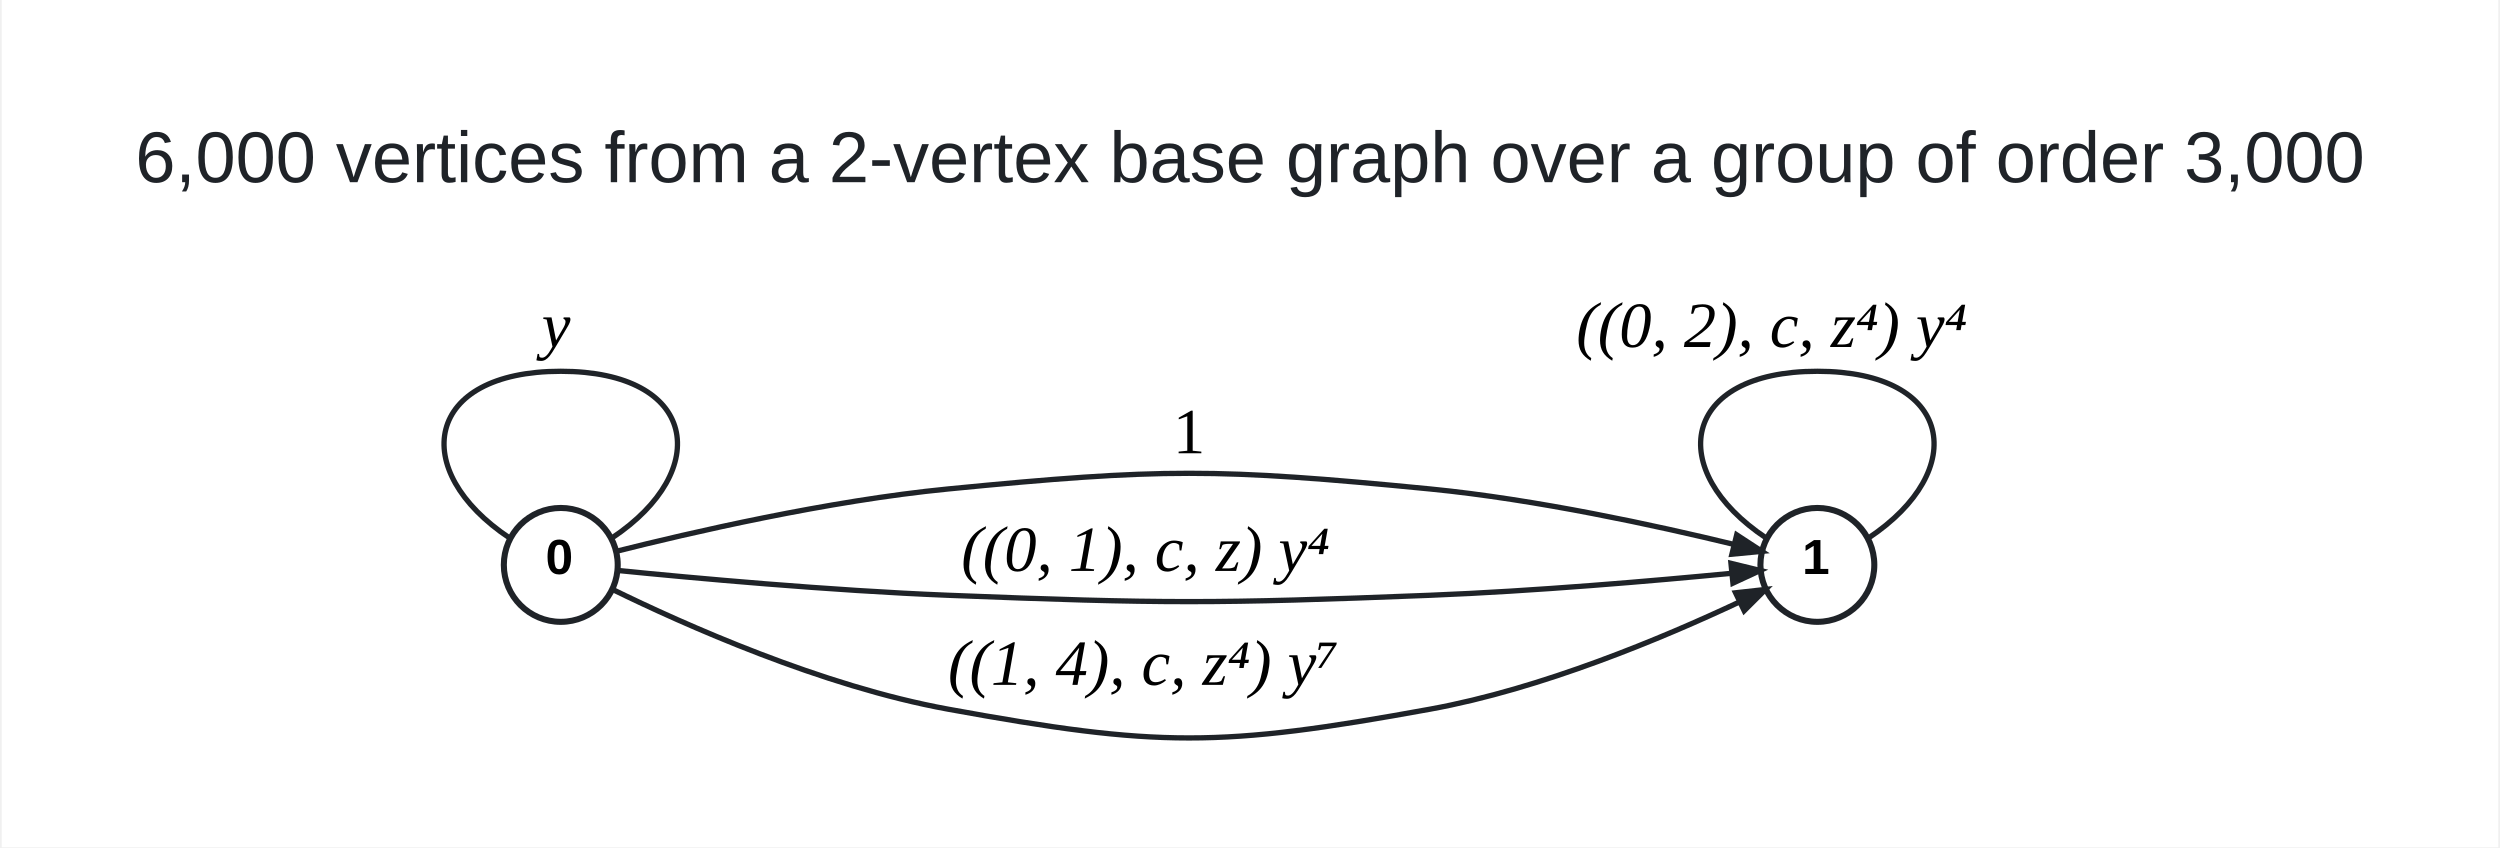
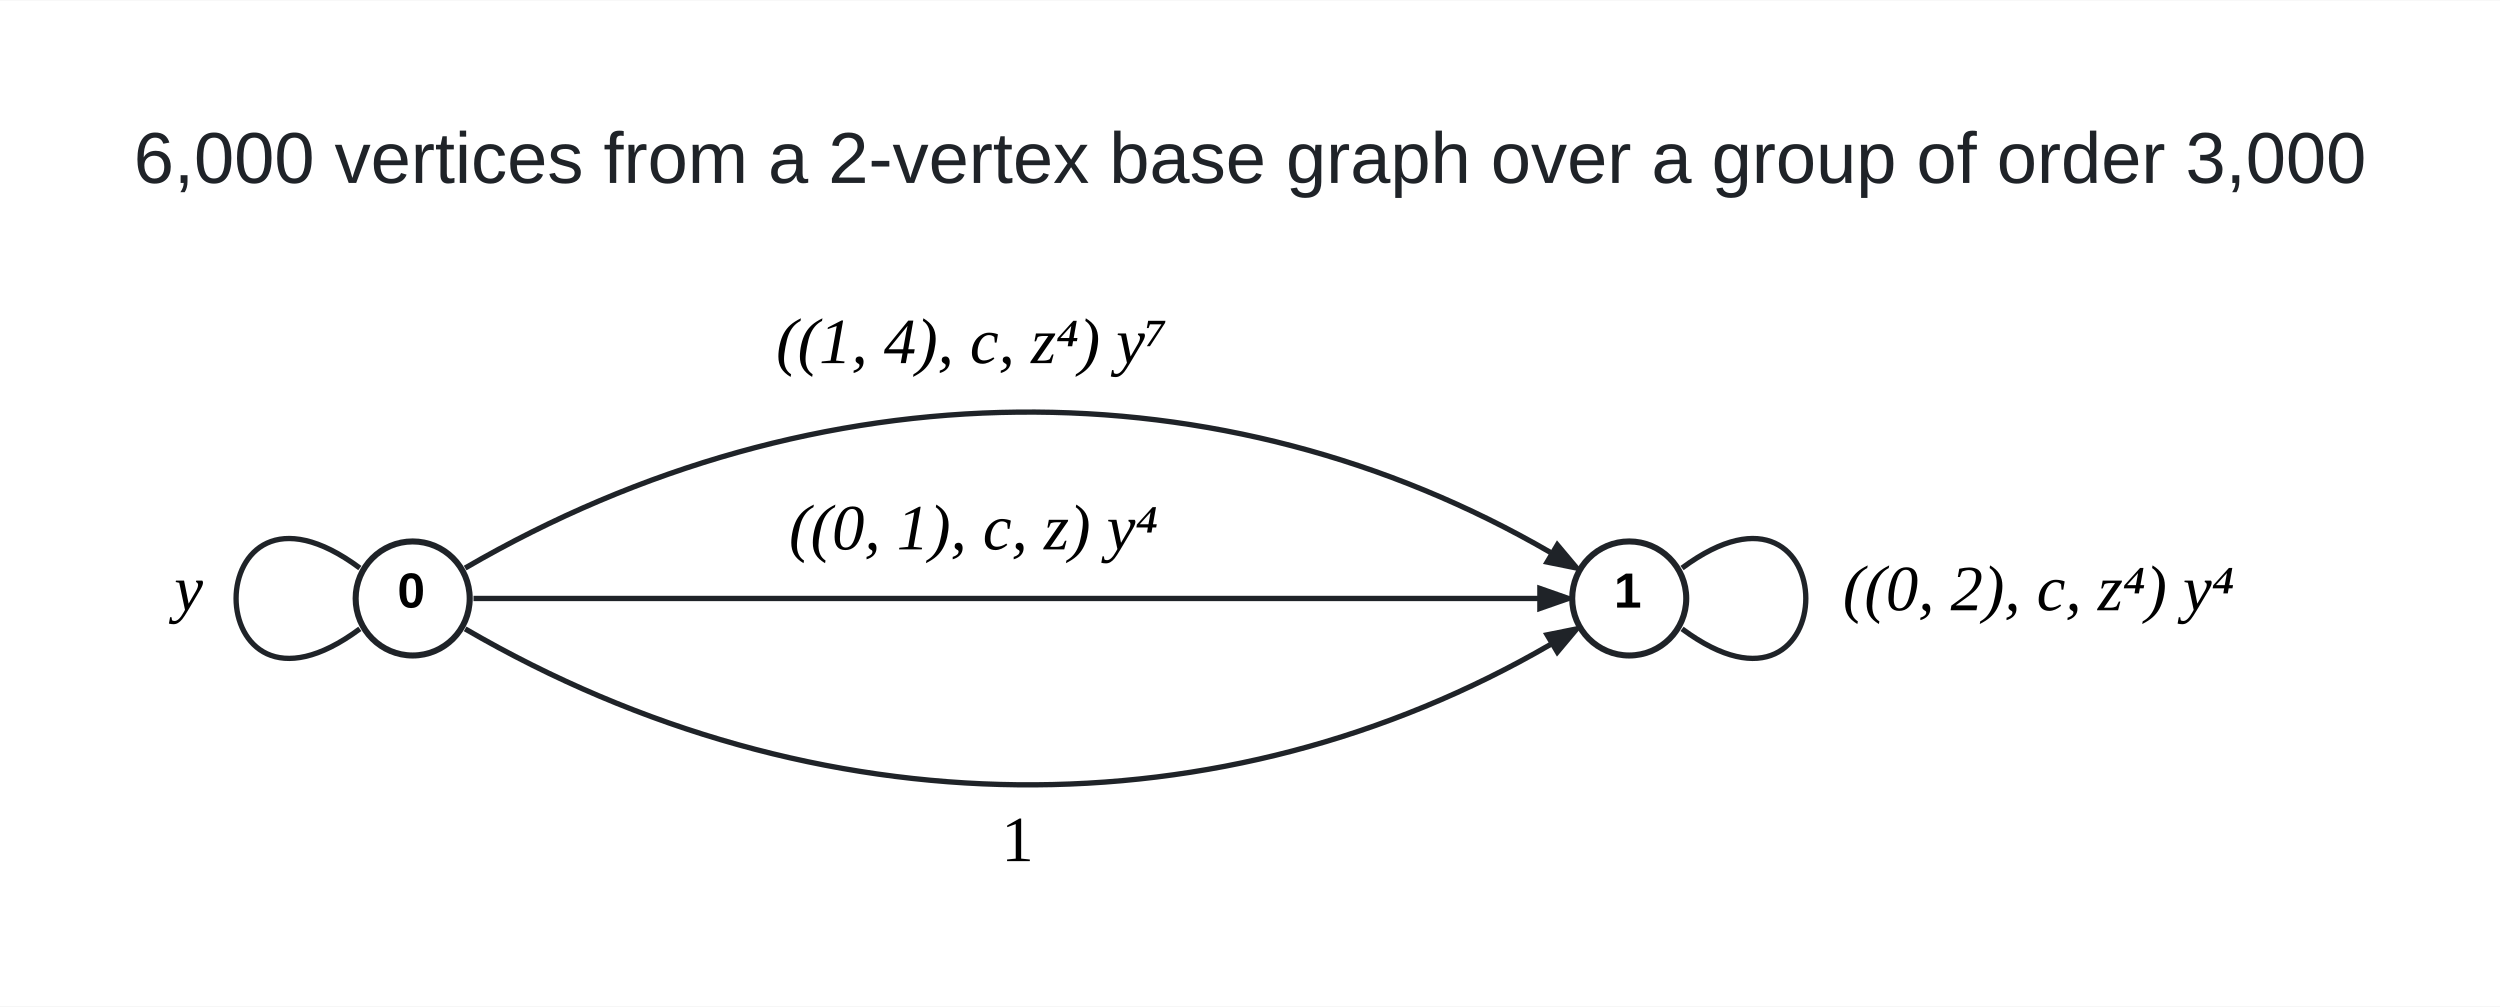
- <svg xmlns="http://www.w3.org/2000/svg" width="658pt" height="223pt" viewBox="0.00 0.00 657.60 223.18">
-   <g id="graph0" class="graph" transform="scale(1 1) rotate(0) translate(28.8 194.38)">
-     <polygon fill="white" stroke="transparent" points="-28.8,28.8 -28.8,-194.38 628.8,-194.38 628.8,28.8 -28.8,28.8" />
-     <text text-anchor="middle" x="300" y="-146.38" font-family="Arial" font-size="19.00" fill="#1f2328">6,000 vertices from a 2-vertex base graph over a group of order 3,000</text>
-     <text text-anchor="middle" x="300" y="-125.38" font-family="Arial" font-size="19.00" fill="#1f2328"> </text>
-     <g id="node1" class="node">
-       <ellipse fill="none" stroke="#1f2328" stroke-width="1.6" cx="118.45" cy="-45.58" rx="15" ry="15" />
-       <text text-anchor="start" x="114.45" y="-43.18" font-family="Arial" font-weight="bold" font-size="13.00">0</text>
+ <svg xmlns="http://www.w3.org/2000/svg" width="658pt" height="265pt" viewBox="0.00 0.00 657.60 264.60">
+   <g id="graph0" class="graph" transform="scale(1 1) rotate(0) translate(37.85 235.8)">
+     <polygon fill="white" stroke="transparent" points="-37.85,28.8 -37.85,-235.8 619.75,-235.8 619.75,28.8 -37.85,28.8" />
+     <text text-anchor="middle" x="290.95" y="-187.8" font-family="Arial" font-size="19.00" fill="#1f2328">6,000 vertices from a 2-vertex base graph over a group of order 3,000</text>
+     <text text-anchor="middle" x="290.95" y="-166.8" font-family="Arial" font-size="19.00" fill="#1f2328"> </text>
+     <g id="edge1" class="edge">
+       <path fill="none" stroke="#1f2328" stroke-width="1.4" d="M84.5,-70.5C177.4,-16.5 284,-16.5 370,-66.4" />
+       <polygon fill="#1f2328" stroke="#1f2328" stroke-width="1.4" points="369.11,-68.93 376.9,-70.5 371.79,-64.41 369.11,-68.93" />
+     </g>
+     <g id="edge2" class="edge">
+       <path fill="none" stroke="#1f2328" stroke-width="1.4" d="M86.7,-78.5C177.4,-78.5 284,-78.5 366.7,-78.5" />
+       <polygon fill="#1f2328" stroke="#1f2328" stroke-width="1.4" points="367.2,-81.13 374.7,-78.5 367.2,-75.88 367.2,-81.13" />
+     </g>
+     <g id="edge3" class="edge">
+       <path fill="none" stroke="#1f2328" stroke-width="1.4" d="M84.5,-86.5C177.4,-140.5 284,-140.5 370,-90.6" />
+       <polygon fill="#1f2328" stroke="#1f2328" stroke-width="1.4" points="371.79,-92.59 376.9,-86.5 369.11,-88.07 371.79,-92.59" />
    </g>
    <g id="edge4" class="edge">
-       <path fill="none" stroke="#1f2328" stroke-width="1.4" d="M104.99,-52.65C78.09,-70.54 82.57,-96.58 118.45,-96.58 154.32,-96.58 158.8,-70.54 131.9,-52.65" />
-       <text text-anchor="start" x="113.45" y="-102.98" font-family="Times New Roman" font-style="italic" font-size="17.00">y</text>
+       <path fill="none" stroke="#1f2328" stroke-width="1.4" d="M56.8,-70.5C13.4,-38.3 13.4,-118.7 56.8,-86.5" />
+     </g>
+     <g id="edge5" class="edge">
+       <path fill="none" stroke="#1f2328" stroke-width="1.4" d="M404.6,-86.5C448,-118.7 448,-38.3 404.6,-70.5" />
+     </g>
+     <g id="node1" class="node">
+       <ellipse fill="white" stroke="#1f2328" stroke-width="1.6" cx="70.7" cy="-78.5" rx="15" ry="15" />
+       <text text-anchor="start" x="66.7" y="-76.1" font-family="Arial" font-weight="bold" font-size="13.00">0</text>
    </g>
    <g id="node2" class="node">
-       <ellipse fill="none" stroke="#1f2328" stroke-width="1.6" cx="449.45" cy="-45.58" rx="15" ry="15" />
-       <text text-anchor="start" x="445.45" y="-43.18" font-family="Arial" font-weight="bold" font-size="13.00">1</text>
+       <ellipse fill="white" stroke="#1f2328" stroke-width="1.6" cx="390.7" cy="-78.5" rx="15" ry="15" />
+       <text text-anchor="start" x="386.7" y="-76.1" font-family="Arial" font-weight="bold" font-size="13.00">1</text>
    </g>
-     <g id="edge1" class="edge">
-       <path fill="none" stroke="#1f2328" stroke-width="1.4" d="M133.04,-49.15C152.32,-54.01 188.78,-62.47 220.45,-65.58 276.62,-71.08 291.27,-71.08 347.45,-65.58 375.4,-62.83 407.09,-55.92 427.4,-50.99" />
-       <polygon fill="#1f2328" stroke="#1f2328" stroke-width="1.4" points="428.2,-53.5 434.85,-49.15 426.94,-48.4 428.2,-53.5" />
-       <text text-anchor="middle" x="283.95" y="-74.98" font-family="Times New Roman" font-size="17.00">1</text>
+     <g id="node3" class="node">
+       <text text-anchor="middle" x="229.8" y="-9.4" font-family="Times New Roman" font-size="17.00">1</text>
    </g>
-     <g id="edge2" class="edge">
-       <path fill="none" stroke="#1f2328" stroke-width="1.4" d="M133.48,-44.11C152.96,-42.16 189.34,-38.81 220.45,-37.58 276.85,-35.35 291.04,-35.35 347.45,-37.58 374.91,-38.66 406.48,-41.4 426.9,-43.37" />
-       <polygon fill="#1f2328" stroke="#1f2328" stroke-width="1.4" points="426.69,-45.99 434.41,-44.11 427.21,-40.77 426.69,-45.99" />
-       <text text-anchor="start" x="223.95" y="-43.98" font-family="Times New Roman" font-style="italic" font-size="17.00">((0, 1), c, z) y⁴</text>
+     <g id="node4" class="node">
+       <text text-anchor="start" x="169.7" y="-91.4" font-family="Times New Roman" font-style="italic" font-size="17.00">((0, 1), c, z) y⁴</text>
    </g>
-     <g id="edge3" class="edge">
-       <path fill="none" stroke="#1f2328" stroke-width="1.4" d="M132.09,-39.11C150.81,-29.95 187.27,-13.61 220.45,-7.58 275.98,2.53 291.91,2.53 347.45,-7.58 376.86,-12.93 408.86,-26.38 428.78,-35.75" />
-       <polygon fill="#1f2328" stroke="#1f2328" stroke-width="1.4" points="427.9,-38.23 435.8,-39.11 430.17,-33.5 427.9,-38.23" />
-       <text text-anchor="start" x="220.45" y="-13.98" font-family="Times New Roman" font-style="italic" font-size="17.00">((1, 4), c, z⁴) y⁷</text>
+     <g id="node5" class="node">
+       <text text-anchor="start" x="166.3" y="-140.4" font-family="Times New Roman" font-style="italic" font-size="17.00">((1, 4), c, z⁴) y⁷</text>
    </g>
-     <g id="edge5" class="edge">
-       <path fill="none" stroke="#1f2328" stroke-width="1.4" d="M435.99,-52.65C409.09,-70.54 413.57,-96.58 449.45,-96.58 485.32,-96.58 489.8,-70.54 462.9,-52.65" />
-       <text text-anchor="start" x="385.95" y="-102.98" font-family="Times New Roman" font-style="italic" font-size="17.00">((0, 2), c, z⁴) y⁴</text>
+     <g id="node8" class="node">
+       <text text-anchor="start" x="8" y="-75.4" font-family="Times New Roman" font-style="italic" font-size="17.00">y</text>
+     </g>
+     <g id="node11" class="node">
+       <text text-anchor="start" x="446.9" y="-75.4" font-family="Times New Roman" font-style="italic" font-size="17.00">((0, 2), c, z⁴) y⁴</text>
    </g>
  </g>
</svg>
